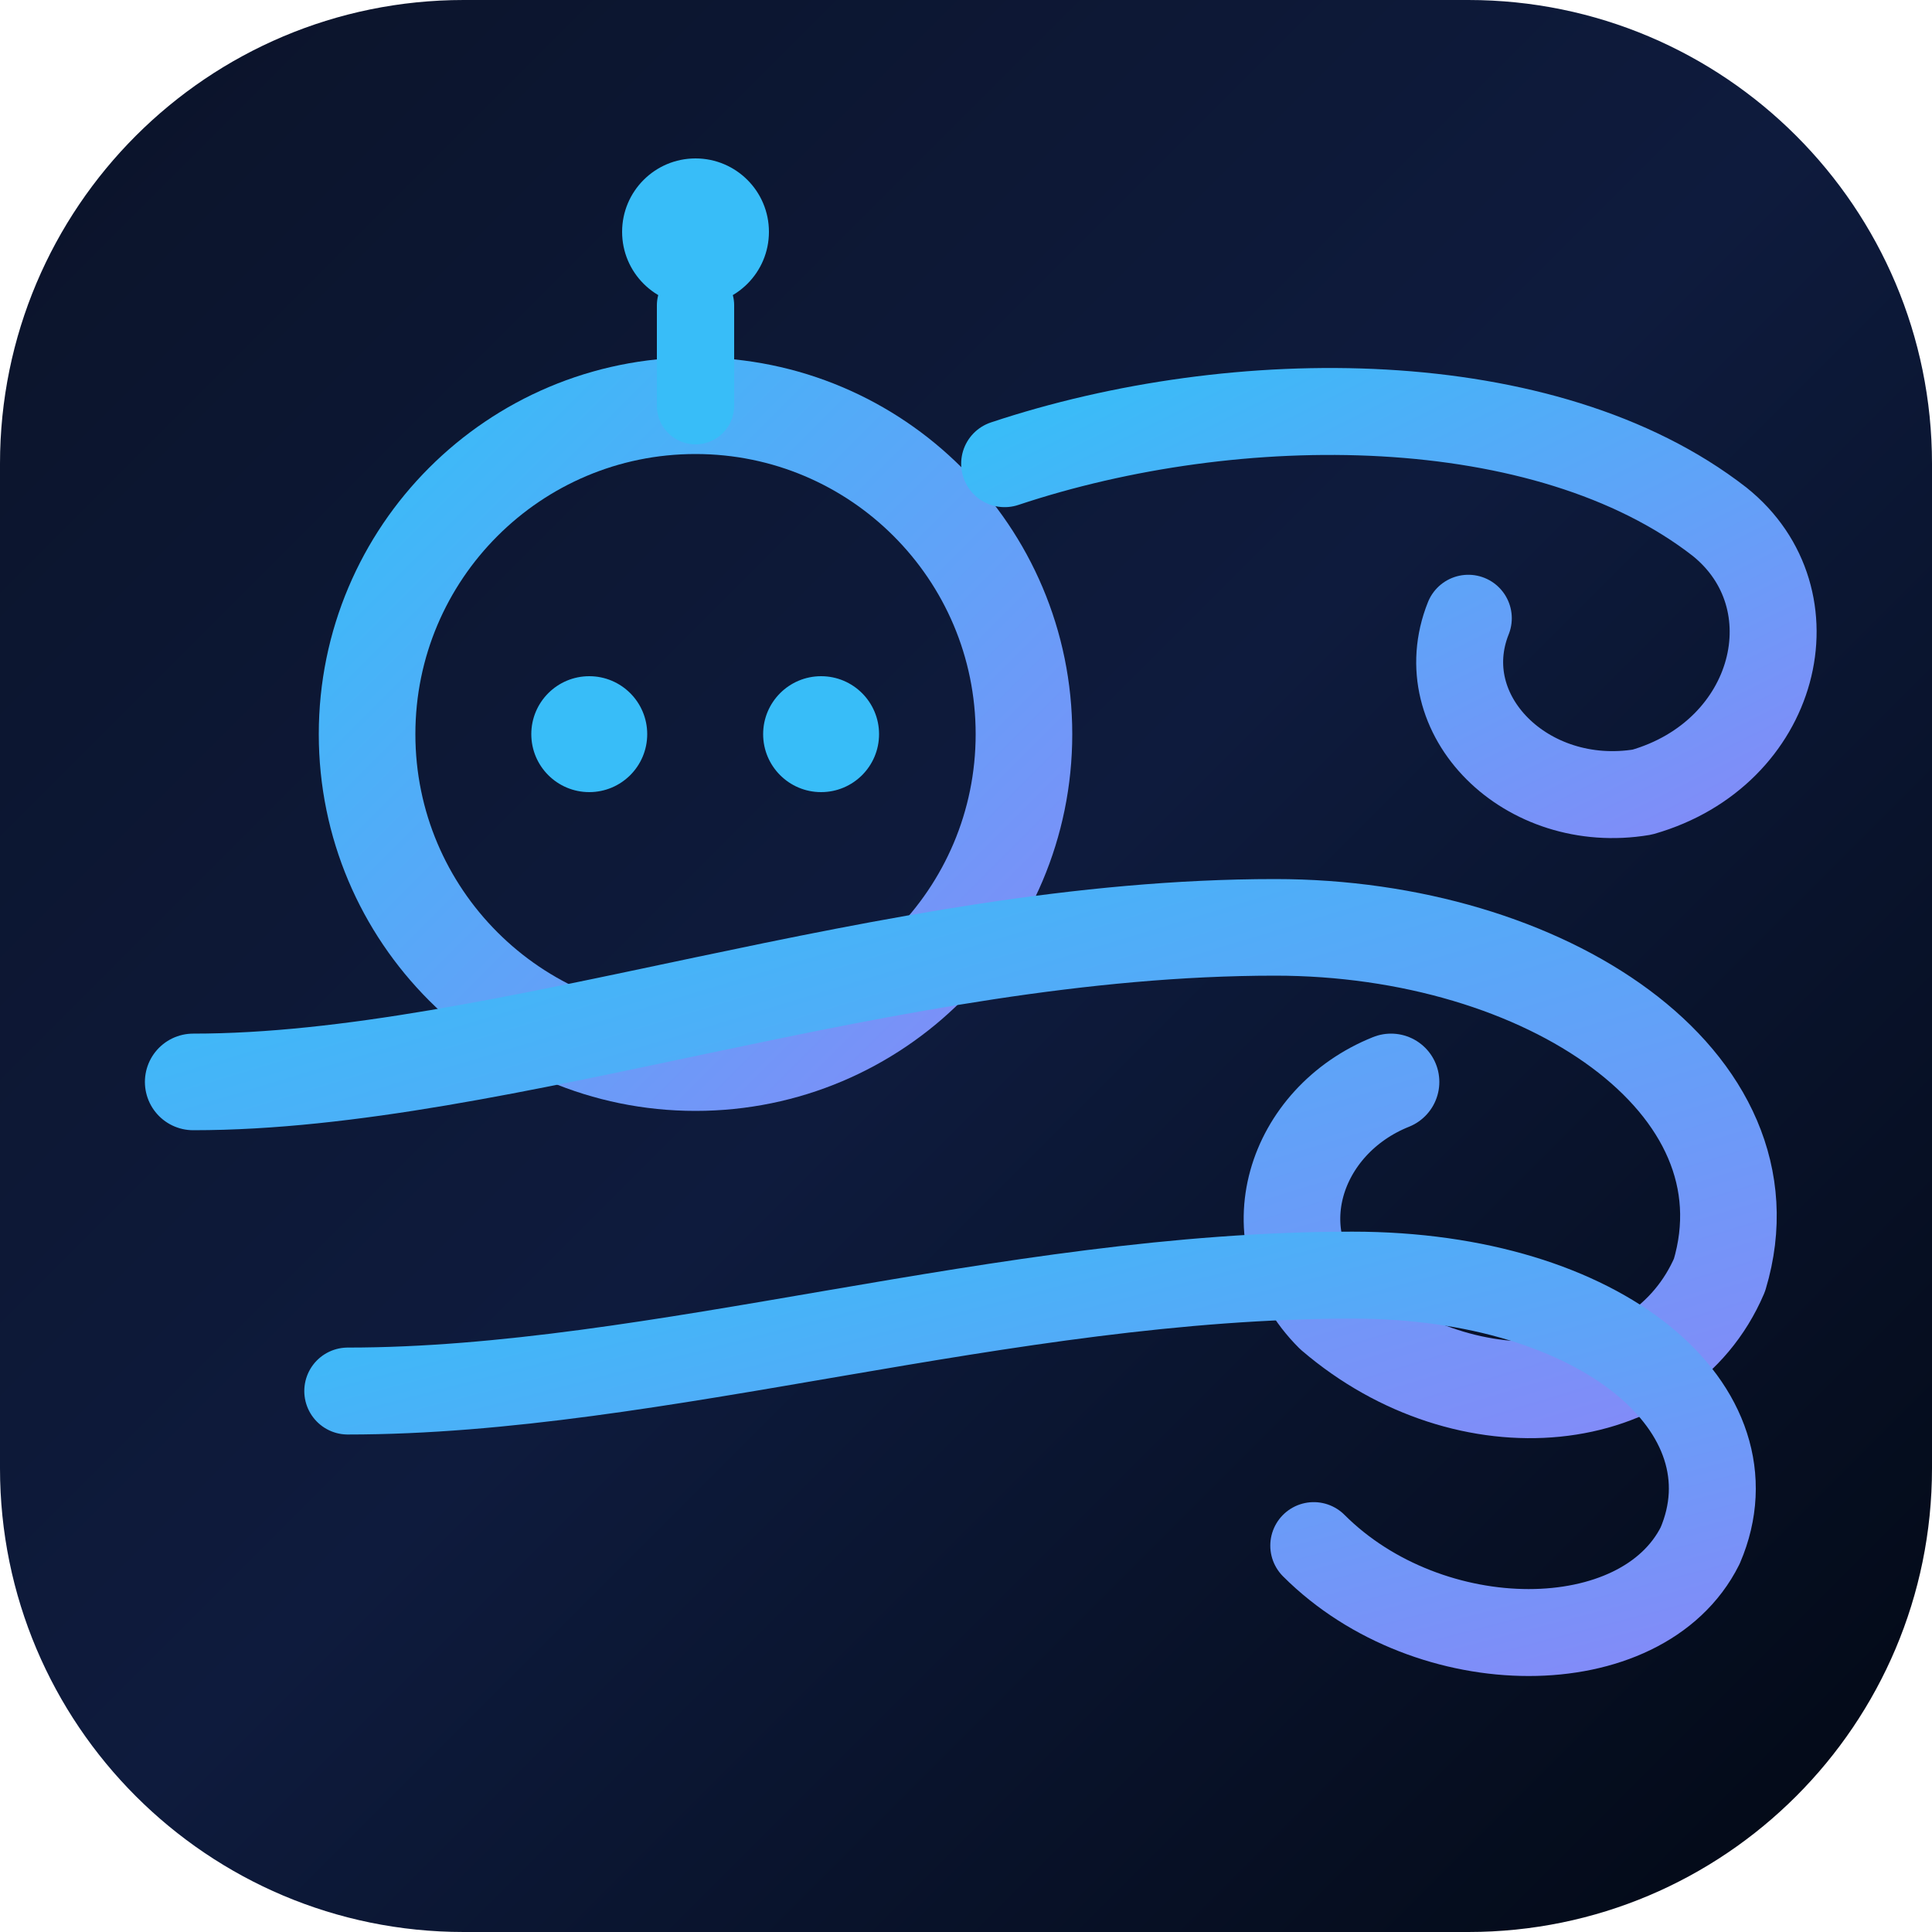
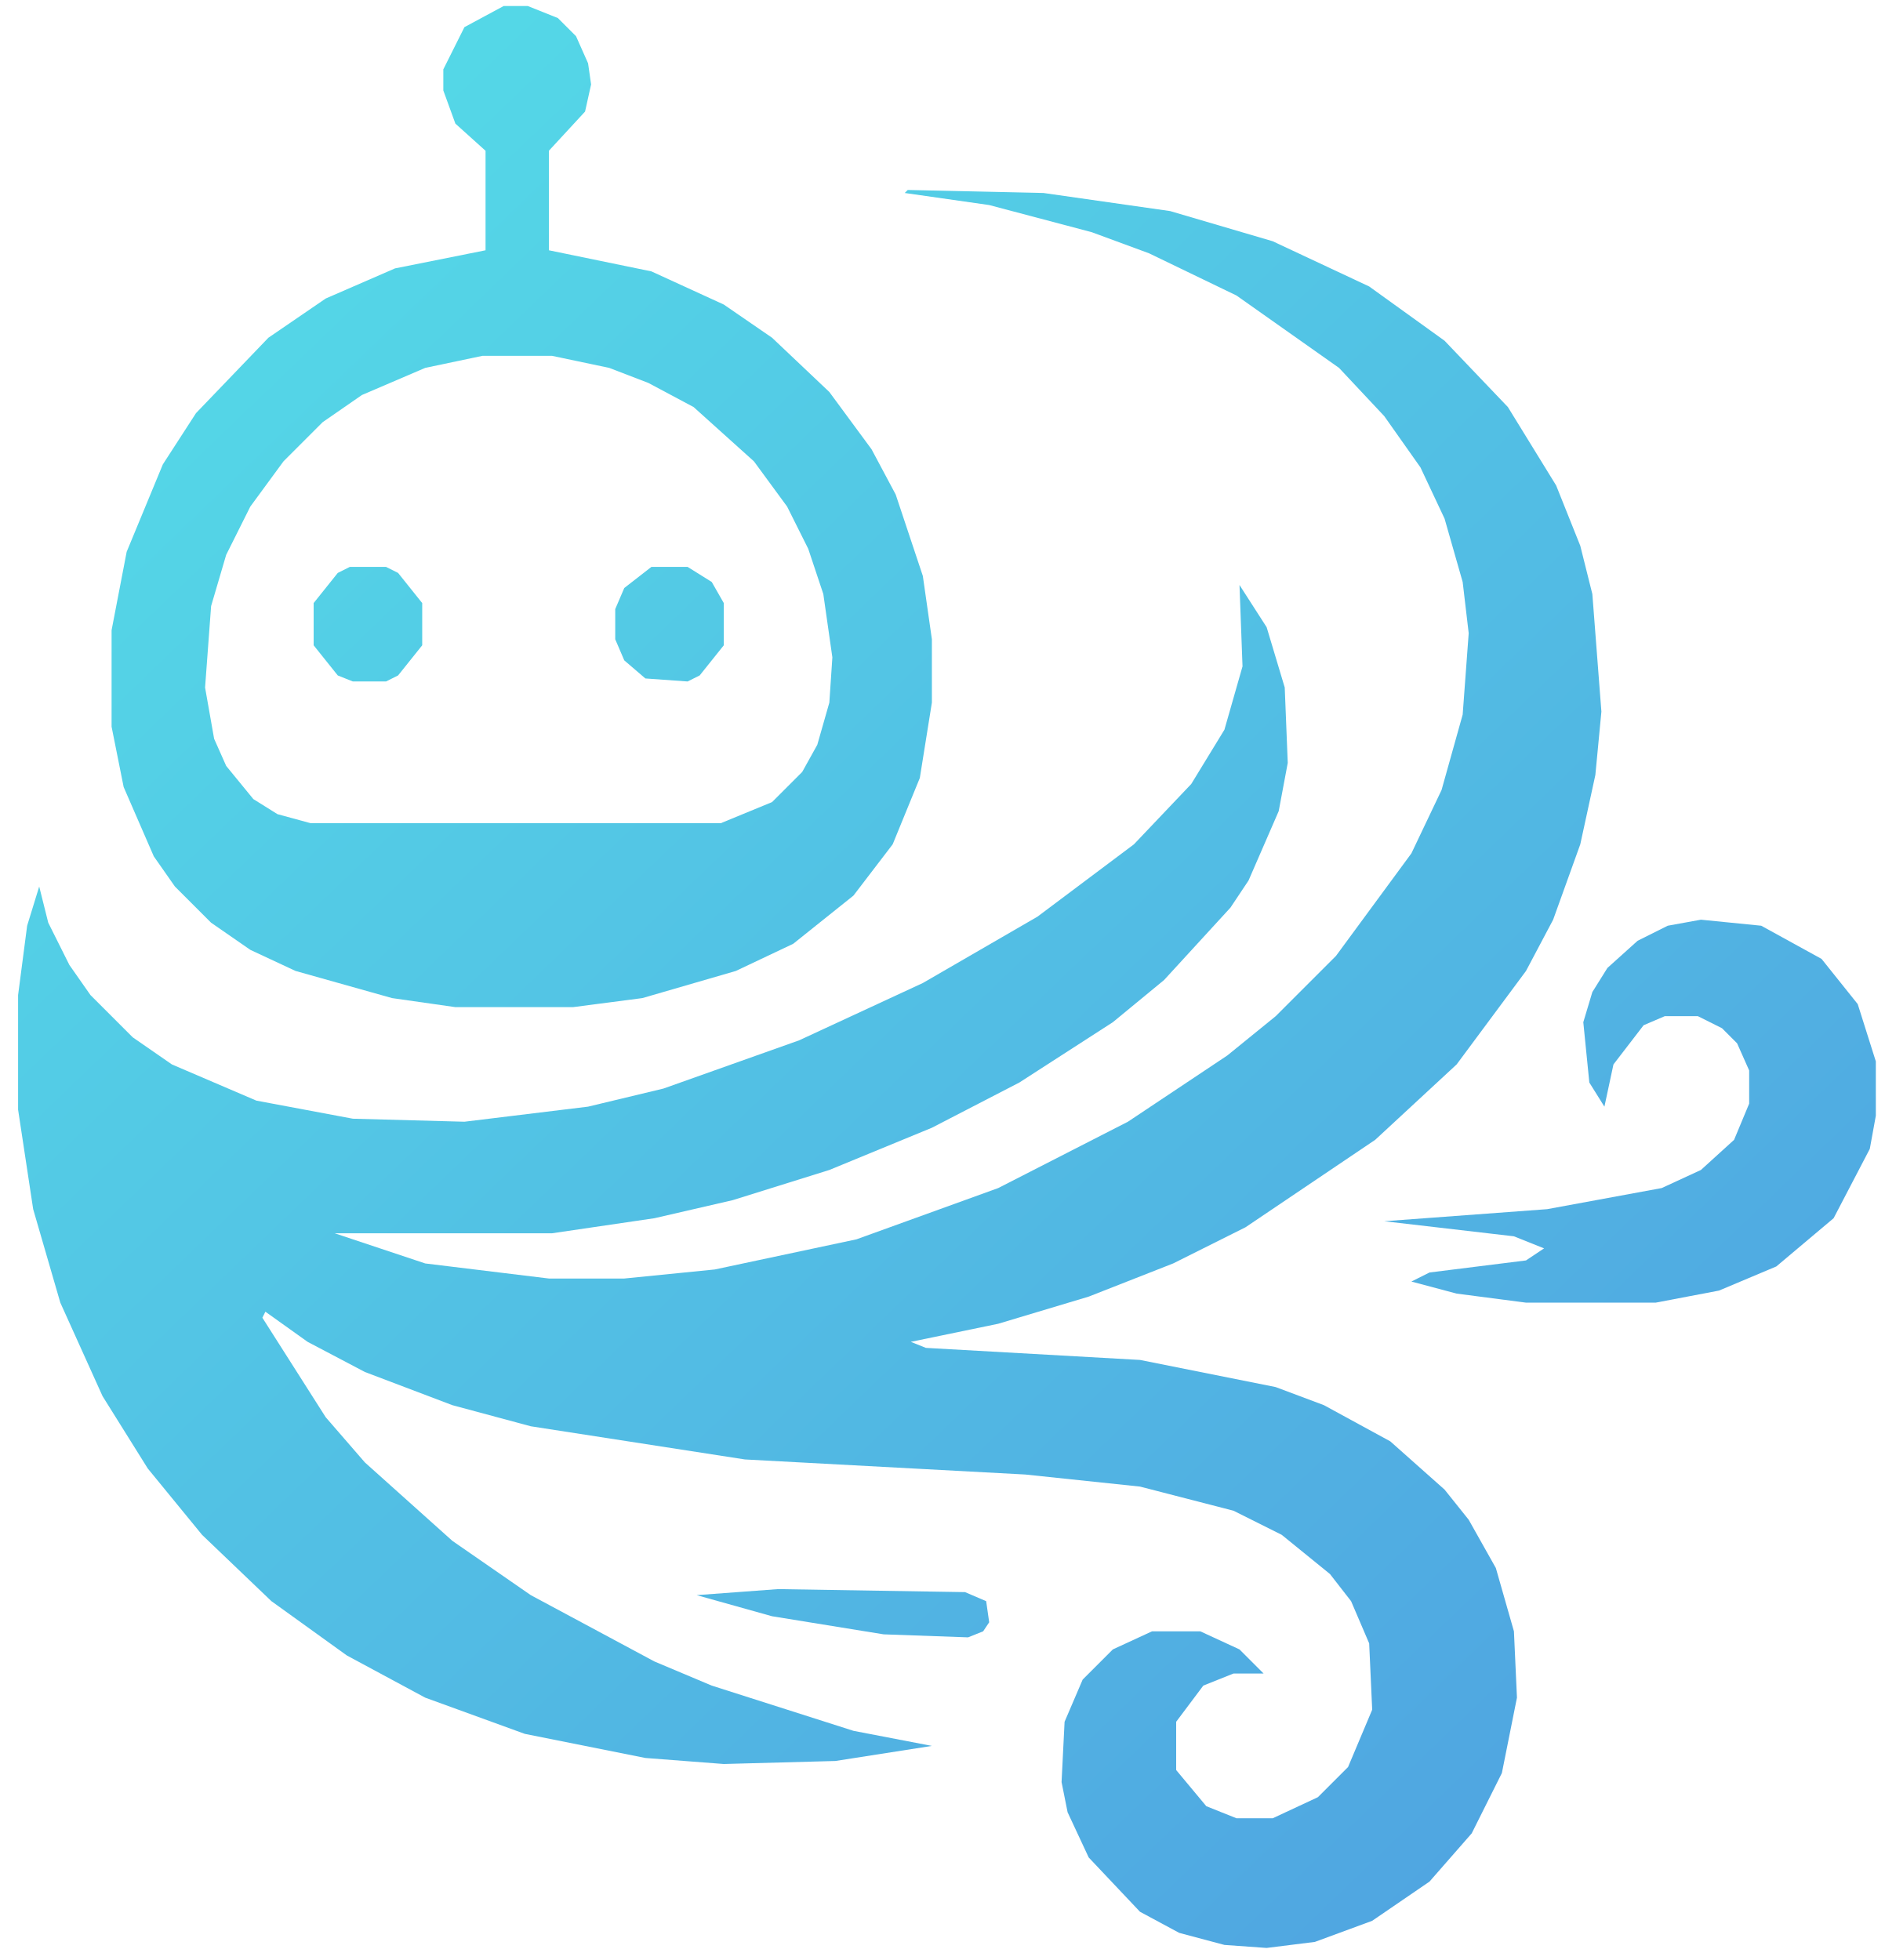
- <svg xmlns="http://www.w3.org/2000/svg" viewBox="0 0 100 100" width="100%" height="100%">
+ <svg xmlns="http://www.w3.org/2000/svg" viewBox="0 0 625 650" role="img" aria-labelledby="title">
  <defs>
-     <linearGradient id="bg" x1="0%" y1="0%" x2="100%" y2="100%">
-       <stop offset="0%" stop-color="#0b1329" />
-       <stop offset="50%" stop-color="#0e1b3d" />
-       <stop offset="100%" stop-color="#020813" />
-     </linearGradient>
-     <linearGradient id="glow" x1="0%" y1="0%" x2="100%" y2="100%">
-       <stop offset="0%" stop-color="#38bdf8" />
-       <stop offset="100%" stop-color="#818cf8" />
+     <linearGradient id="breezyGradient" x1="0" y1="0" x2="625" y2="650" gradientUnits="userSpaceOnUse">
+       <stop offset="0" stop-color="#55e0e8" />
+       <stop offset="1" stop-color="#4f9de0" />
    </linearGradient>
  </defs>
-   <rect width="100%" height="100%" rx="24" fill="url(#bg)" />
-   <circle cx="36" cy="38" r="17" stroke="url(#glow)" stroke-width="5" fill="none" />
-   <circle cx="36" cy="12" r="3.8" fill="#38bdf8" />
-   <line x1="36" y1="15.8" x2="36" y2="21" stroke="#38bdf8" stroke-width="4" stroke-linecap="round" />
-   <circle cx="30.5" cy="38" r="3" fill="#38bdf8" />
-   <circle cx="42.5" cy="38" r="3" fill="#38bdf8" />
-   <path d="M 52,24 C 64,20 80,20 89,27 C 94,31 92,39 85,41 C 79,42 74,37 76,32" stroke="url(#glow)" stroke-width="4.5" stroke-linecap="round" stroke-linejoin="round" fill="none" />
-   <path d="M 10,56 C 26,56 46,48 66,48 C 80,48 92,56 89,66 C 86,73 76,74 69,68 C 65,64 67,58 72,56" stroke="url(#glow)" stroke-width="5" stroke-linecap="round" stroke-linejoin="round" fill="none" />
-   <path d="M 18,72 C 34,72 52,66 70,66 C 83,66 91,73 88,80 C 85,86 74,86 68,80" stroke="url(#glow)" stroke-width="4.5" stroke-linecap="round" stroke-linejoin="round" fill="none" />
+   <path fill="url(#breezyGradient)" fill-rule="evenodd" d="M 301 63 L 300 64 L 328 68 L 362 77 L 381 84 L 410 98 L 444 122 L 459 138 L 471 155 L 479 172 L 485 193 L 487 210 L 485 237 L 478 262 L 468 283 L 443 317 L 423 337 L 407 350 L 374 372 L 331 394 L 284 411 L 237 421 L 207 424 L 182 424 L 141 419 L 111 409 L 183 409 L 217 404 L 243 398 L 275 388 L 309 374 L 338 359 L 369 339 L 386 325 L 408 301 L 414 292 L 424 269 L 427 253 L 426 228 L 420 208 L 411 194 L 412 221 L 406 242 L 395 260 L 376 280 L 344 304 L 306 326 L 265 345 L 220 361 L 195 367 L 154 372 L 117 371 L 85 365 L 57 353 L 44 344 L 30 330 L 23 320 L 16 306 L 13 294 L 9 307 L 6 330 L 6 368 L 11 401 L 20 432 L 34 463 L 49 487 L 67 509 L 90 531 L 115 549 L 141 563 L 174 575 L 214 583 L 240 585 L 277 584 L 309 579 L 283 574 L 236 559 L 217 551 L 176 529 L 150 511 L 121 485 L 108 470 L 87 437 L 88 435 L 102 445 L 121 455 L 150 466 L 176 473 L 247 484 L 340 489 L 378 493 L 409 501 L 425 509 L 441 522 L 448 531 L 454 545 L 455 567 L 447 586 L 437 596 L 422 603 L 410 603 L 400 599 L 390 587 L 390 571 L 399 559 L 409 555 L 419 555 L 411 547 L 398 541 L 382 541 L 369 547 L 359 557 L 353 571 L 352 591 L 354 601 L 361 616 L 378 634 L 391 641 L 406 645 L 420 646 L 436 644 L 455 637 L 474 624 L 488 608 L 498 588 L 503 563 L 502 541 L 496 520 L 487 504 L 479 494 L 461 478 L 439 466 L 423 460 L 378 451 L 307 447 L 302 445 L 331 439 L 361 430 L 389 419 L 413 407 L 456 378 L 483 353 L 506 322 L 515 305 L 524 280 L 529 257 L 531 236 L 528 197 L 524 181 L 516 161 L 500 135 L 479 113 L 454 95 L 422 80 L 388 70 L 346 64 Z M 167 2 L 154 9 L 147 23 L 147 30 L 151 41 L 161 50 L 161 83 L 131 89 L 108 99 L 89 112 L 65 137 L 54 154 L 42 183 L 37 209 L 37 241 L 41 261 L 51 284 L 58 294 L 70 306 L 83 315 L 98 322 L 130 331 L 151 334 L 190 334 L 213 331 L 244 322 L 263 313 L 283 297 L 296 280 L 305 258 L 309 233 L 309 212 L 306 191 L 297 164 L 289 149 L 275 130 L 256 112 L 240 101 L 216 90 L 182 83 L 182 50 L 194 37 L 196 28 L 195 21 L 191 12 L 185 6 L 175 2 Z M 83 168 L 94 153 L 107 140 L 120 131 L 141 122 L 160 118 L 183 118 L 202 122 L 215 127 L 230 135 L 250 153 L 261 168 L 268 182 L 273 197 L 276 218 L 275 233 L 271 247 L 266 256 L 256 266 L 239 273 L 103 273 L 92 270 L 84 265 L 75 254 L 71 245 L 68 228 L 70 201 L 75 184 Z M 616 333 L 604 318 L 584 307 L 564 305 L 553 307 L 543 312 L 533 321 L 528 329 L 525 339 L 527 359 L 532 367 L 535 353 L 545 340 L 552 337 L 563 337 L 571 341 L 576 346 L 580 355 L 580 366 L 575 378 L 564 388 L 551 394 L 513 401 L 459 405 L 502 410 L 512 414 L 506 418 L 474 422 L 468 425 L 483 429 L 506 432 L 549 432 L 570 428 L 589 420 L 608 404 L 620 381 L 622 370 L 622 352 Z M 116 188 L 112 190 L 104 200 L 104 214 L 112 224 L 117 226 L 128 226 L 132 224 L 140 214 L 140 200 L 132 190 L 128 188 Z M 216 188 L 207 195 L 204 202 L 204 212 L 207 219 L 214 225 L 228 226 L 232 224 L 240 214 L 240 200 L 236 193 L 228 188 Z M 231 529 L 256 536 L 293 542 L 321 543 L 326 541 L 328 538 L 327 531 L 320 528 L 258 527 Z" />
</svg>
